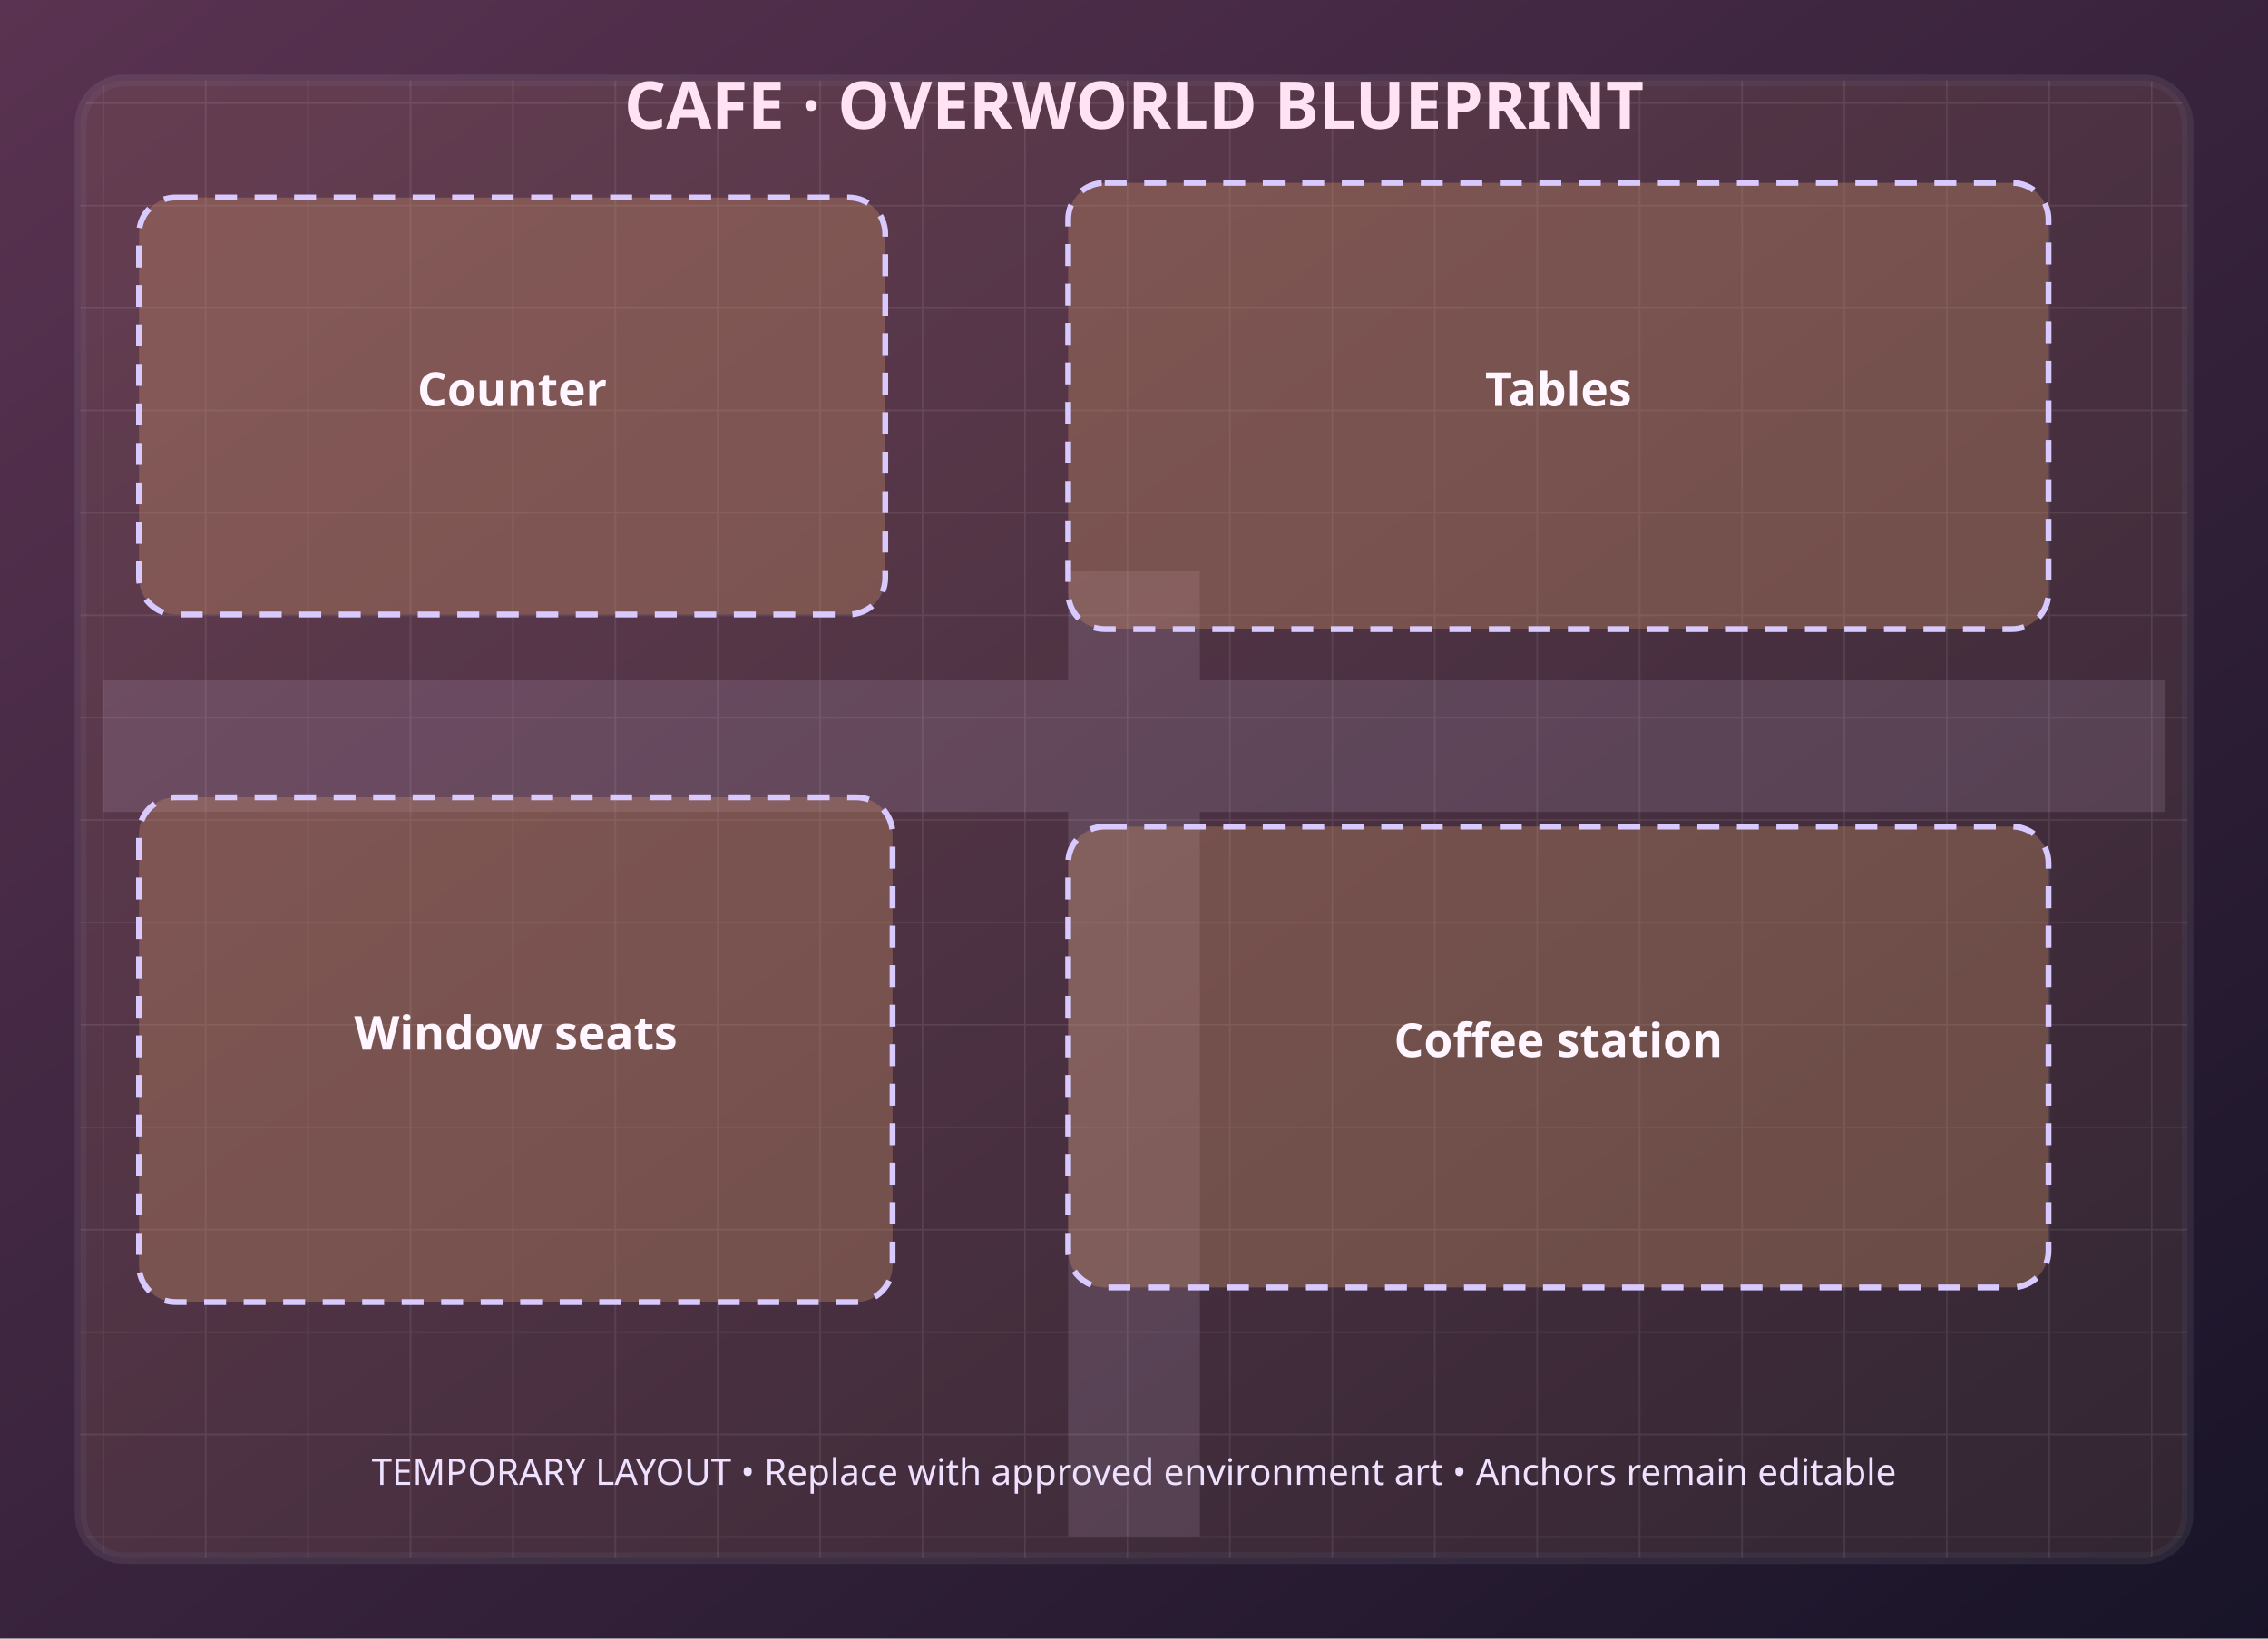
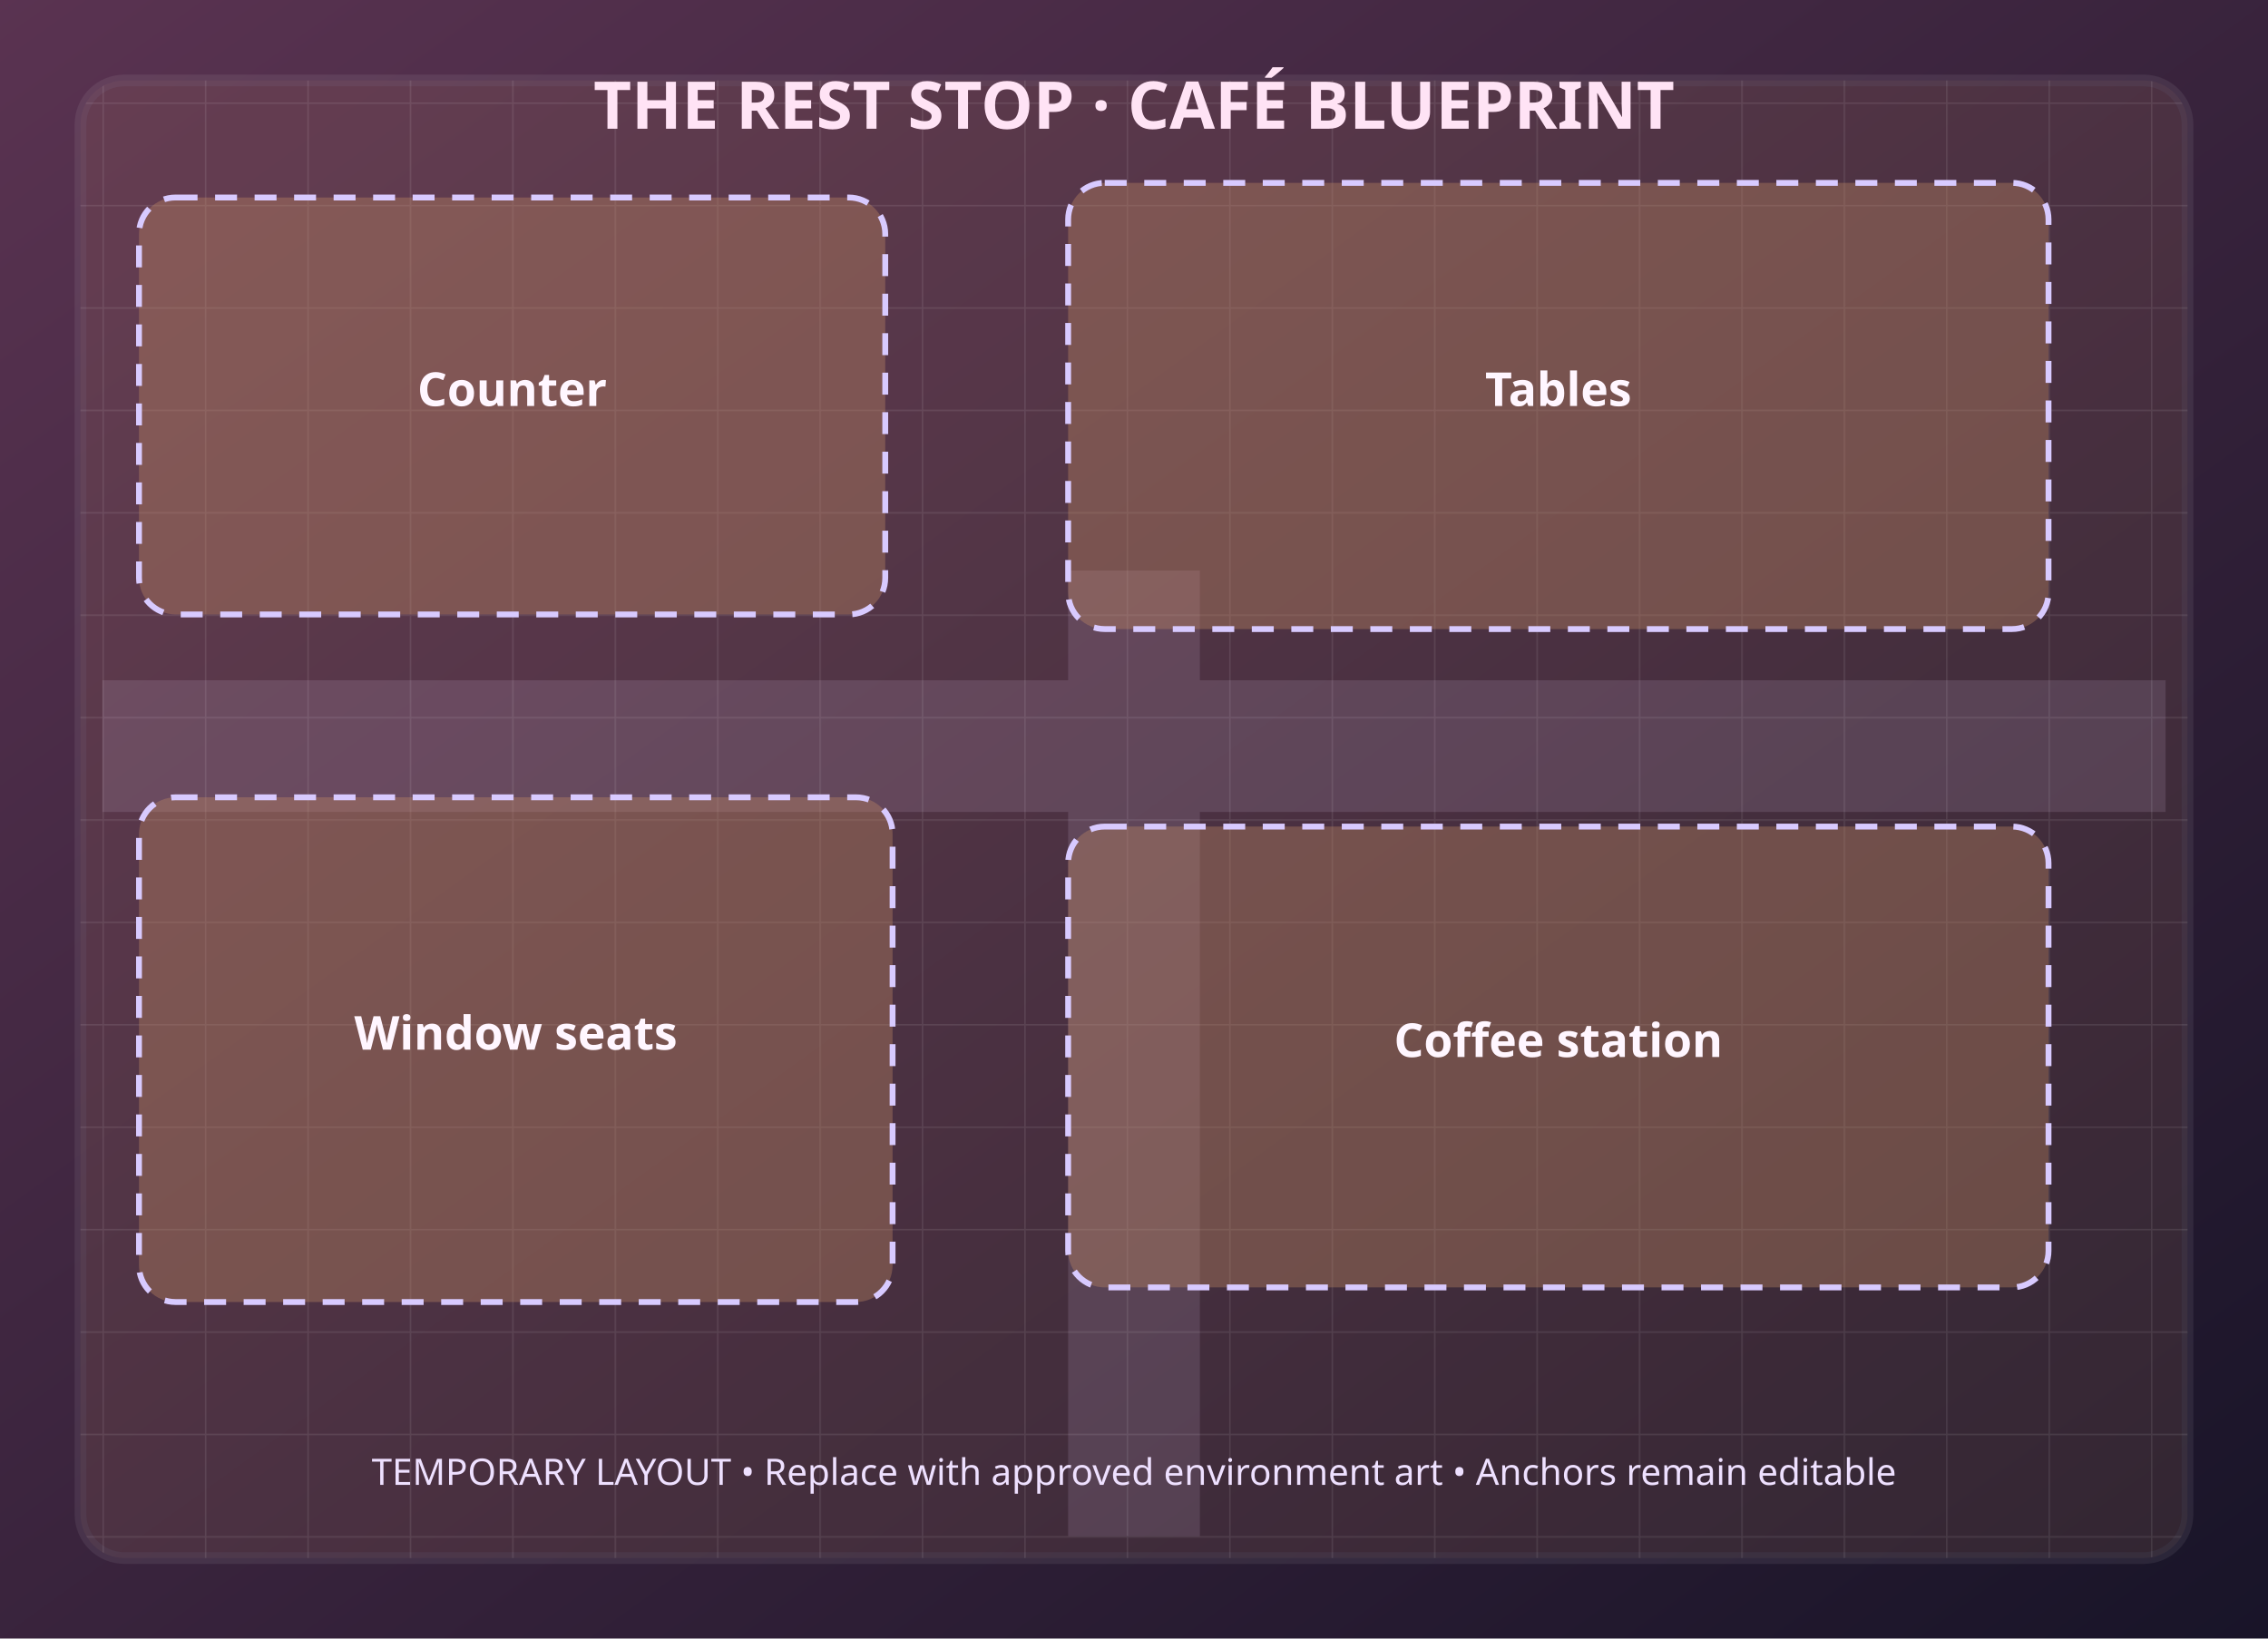
<svg xmlns="http://www.w3.org/2000/svg" viewBox="0 0 1550 1120">
  <defs>
    <linearGradient id="g" x2="1" y2="1">
      <stop stop-color="#5a3351" />
      <stop offset="1" stop-color="#181428" />
    </linearGradient>
    <pattern id="tiles" width="70" height="70" patternUnits="userSpaceOnUse">
      <path d="M70 0H0V70" fill="none" stroke="#ffffff" stroke-opacity=".09" stroke-width="2" />
    </pattern>
  </defs>
  <rect width="1550" height="1120" fill="url(#g)" />
  <rect x="55" y="55" width="1440" height="1010" rx="30" fill="#c28b64" opacity=".14" stroke="#fff" stroke-opacity=".5" stroke-width="8" />
  <rect x="55" y="55" width="1440" height="1010" rx="30" fill="url(#tiles)" />
  <path d="M775 1050V390M70 510H1480" stroke="#e7d5f7" stroke-opacity=".13" stroke-width="90" />
-   <text x="775" y="88" text-anchor="middle" font-size="45" font-weight="bold" font-family="sans-serif" fill="#ffe3f5">CAFE · OVERWORLD BLUEPRINT</text>
+   <text x="775" y="88" text-anchor="middle" font-size="45" font-weight="bold" font-family="sans-serif" fill="#ffe3f5">THE REST STOP · CAFÉ BLUEPRINT</text>
  <rect x="95" y="135" width="510" height="285" rx="25" fill="#c28b64" fill-opacity=".36" stroke="#d8caff" stroke-dasharray="15 12" stroke-width="4" />
  <text x="350" y="277.5" text-anchor="middle" fill="#fff6ff" font-family="sans-serif" font-size="32" font-weight="bold">Counter</text>
  <rect x="730" y="125" width="670" height="305" rx="25" fill="#c28b64" fill-opacity=".36" stroke="#d8caff" stroke-dasharray="15 12" stroke-width="4" />
  <text x="1065" y="277.5" text-anchor="middle" fill="#fff6ff" font-family="sans-serif" font-size="32" font-weight="bold">Tables</text>
  <rect x="95" y="545" width="515" height="345" rx="25" fill="#c28b64" fill-opacity=".36" stroke="#d8caff" stroke-dasharray="15 12" stroke-width="4" />
  <text x="352.5" y="717.5" text-anchor="middle" fill="#fff6ff" font-family="sans-serif" font-size="32" font-weight="bold">Window seats</text>
  <rect x="730" y="565" width="670" height="315" rx="25" fill="#c28b64" fill-opacity=".36" stroke="#d8caff" stroke-dasharray="15 12" stroke-width="4" />
  <text x="1065" y="722.5" text-anchor="middle" fill="#fff6ff" font-family="sans-serif" font-size="32" font-weight="bold">Coffee station</text>
  <text x="775" y="1015" text-anchor="middle" font-family="sans-serif" font-size="25" fill="#eee0ff">TEMPORARY LAYOUT • Replace with approved environment art • Anchors remain editable</text>
</svg>
